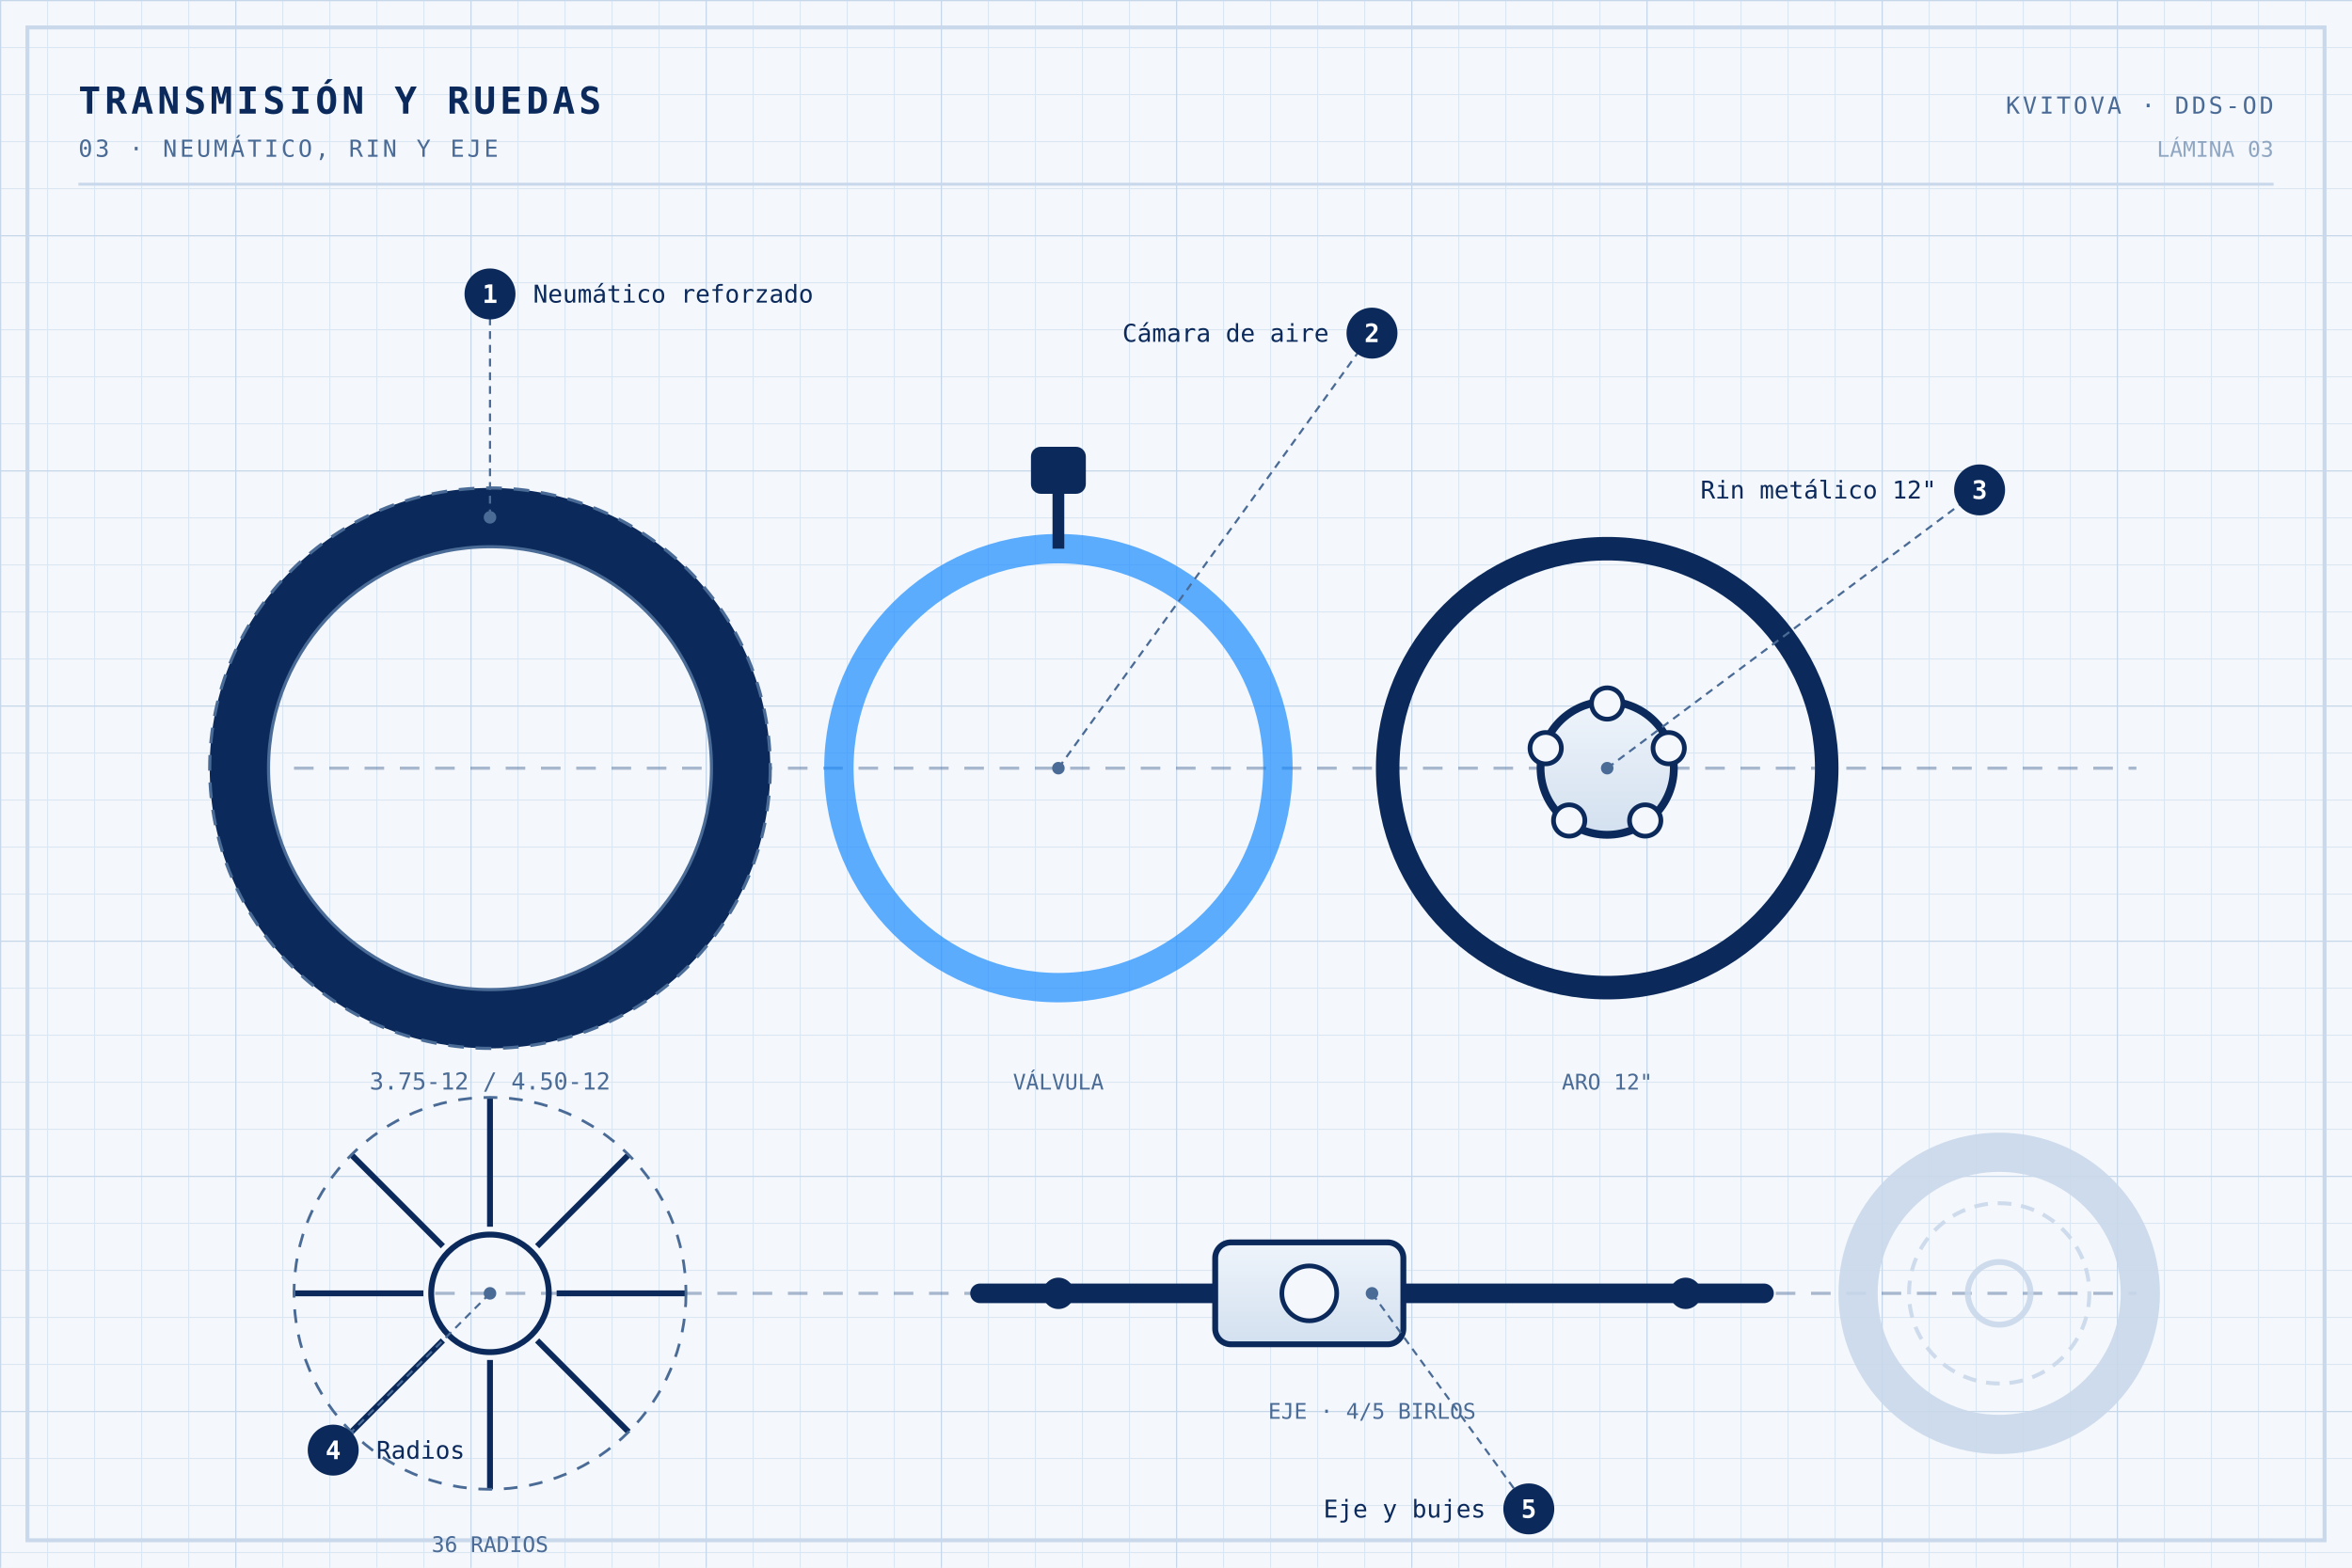
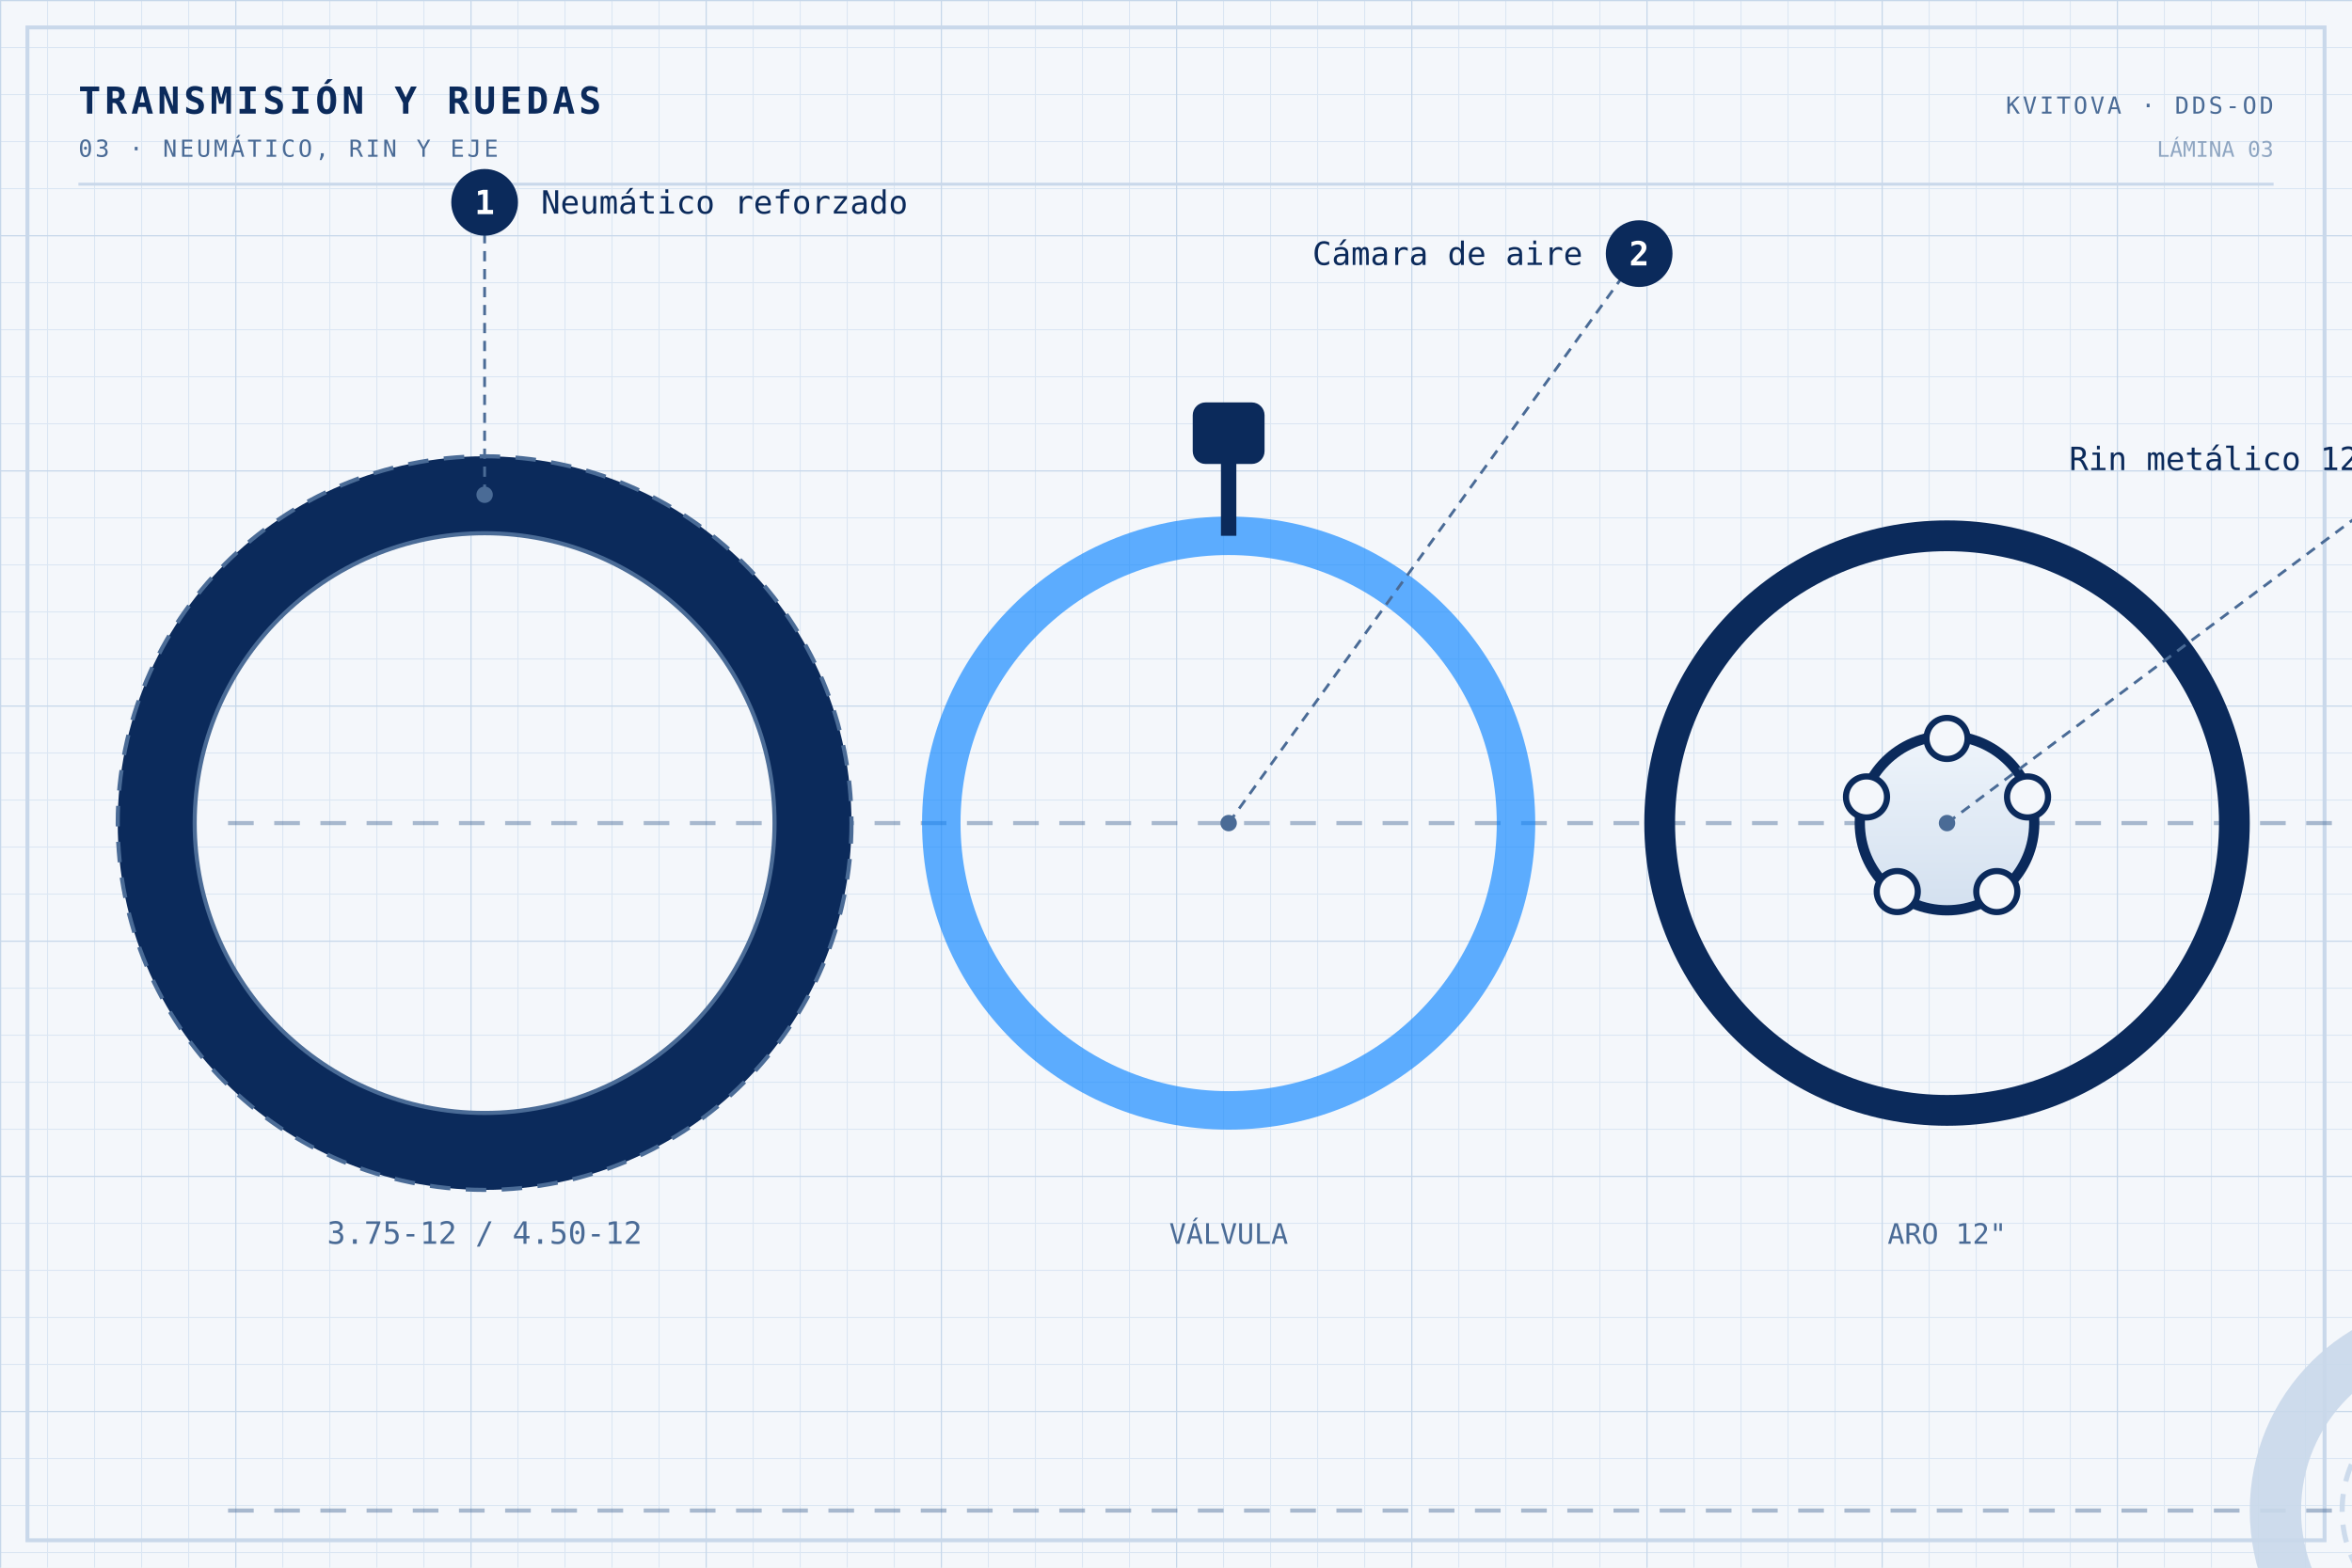
<svg xmlns="http://www.w3.org/2000/svg" viewBox="0 0 1200 800" width="1200" height="800" role="img" aria-label="TRANSMISIÓN Y RUEDAS">
  <defs>
    <pattern id="grid" width="24" height="24" patternUnits="userSpaceOnUse">
      <path d="M24 0H0V24" fill="none" stroke="#dbe6f3" stroke-width="1" />
    </pattern>
    <pattern id="grid-lg" width="120" height="120" patternUnits="userSpaceOnUse">
      <path d="M120 0H0V120" fill="none" stroke="#c6d7ea" stroke-width="1.2" />
    </pattern>
    <linearGradient id="steel" x1="0" y1="0" x2="0" y2="1">
      <stop offset="0" stop-color="#eef4fb" />
      <stop offset="1" stop-color="#d3e0ef" />
    </linearGradient>
    <linearGradient id="volt" x1="0" y1="0" x2="1" y2="1">
      <stop offset="0" stop-color="#3aa0ff" />
      <stop offset="1" stop-color="#0b5fd0" />
    </linearGradient>
    <marker id="arrow" markerWidth="9" markerHeight="9" refX="7" refY="3" orient="auto">
      <path d="M0 0l7 3-7 3z" fill="#4a6b96" />
    </marker>
  </defs>
  <rect width="1200" height="800" fill="#f4f7fb" />
  <rect width="1200" height="800" fill="url(#grid)" />
  <rect width="1200" height="800" fill="url(#grid-lg)" />
  <rect x="14" y="14" width="1172" height="772" fill="none" stroke="#c9d8ea" stroke-width="2" />
  <g font-family="ui-monospace, SFMono-Regular, Menlo, monospace">
    <text x="40" y="58" font-size="19" font-weight="700" fill="#0b2a5b" letter-spacing="2">TRANSMISIÓN Y RUEDAS</text>
    <text x="40" y="80" font-size="12" fill="#4a6b96" letter-spacing="1.4">03 · NEUMÁTICO, RIN Y EJE</text>
    <text x="1160" y="58" font-size="12" fill="#4a6b96" text-anchor="end" letter-spacing="1.4">KVITOVA · DDS-OD</text>
    <text x="1160" y="80" font-size="11" fill="#8fa6c2" text-anchor="end">LÁMINA 03</text>
  </g>
  <line x1="40" y1="94" x2="1160" y2="94" stroke="#c9d8ea" stroke-width="1.5" />
-   <g opacity=".45">
-     <path d="M150 392H1090" stroke="#4a6b96" stroke-width="1.6" stroke-dasharray="10 8" />
-     <path d="M150 660H1090" stroke="#4a6b96" stroke-width="1.6" stroke-dasharray="10 8" />
-   </g>
-   <g id="parte-01">
-     <circle cx="250" cy="392" r="128" fill="none" stroke="#0b2a5b" stroke-width="30" />
-     <circle cx="250" cy="392" r="143" fill="none" stroke="#4a6b96" stroke-width="1.6" stroke-dasharray="8 6" />
-     <circle cx="250" cy="392" r="113" fill="none" stroke="#4a6b96" stroke-width="1.6" />
-     <path d="M378 392l13 0" stroke="#0b2a5b" stroke-width="6" />
-     <path d="M371.735 431.554l12.364 4.017" stroke="#0b2a5b" stroke-width="6" />
-     <path d="M353.554 467.237l10.517 7.641" stroke="#0b2a5b" stroke-width="6" />
-     <path d="M325.237 495.554l7.641 10.517" stroke="#0b2a5b" stroke-width="6" />
-     <path d="M289.554 513.735l4.017 12.364" stroke="#0b2a5b" stroke-width="6" />
-     <path d="M250 520l7.960204194457795e-16 13" stroke="#0b2a5b" stroke-width="6" />
-     <path d="M210.446 513.735l-4.017 12.364" stroke="#0b2a5b" stroke-width="6" />
-     <path d="M174.763 495.554l-7.641 10.517" stroke="#0b2a5b" stroke-width="6" />
-     <path d="M146.446 467.237l-10.517 7.641" stroke="#0b2a5b" stroke-width="6" />
-     <path d="M128.265 431.554l-12.364 4.017" stroke="#0b2a5b" stroke-width="6" />
-     <path d="M122 392l-13 1.592040838891559e-15" stroke="#0b2a5b" stroke-width="6" />
-     <path d="M128.265 352.446l-12.364 -4.017" stroke="#0b2a5b" stroke-width="6" />
-     <path d="M146.446 316.763l-10.517 -7.641" stroke="#0b2a5b" stroke-width="6" />
-     <path d="M174.763 288.446l-7.641 -10.517" stroke="#0b2a5b" stroke-width="6" />
-     <path d="M210.446 270.265l-4.017 -12.364" stroke="#0b2a5b" stroke-width="6" />
-     <path d="M250 264l-2.3880612583373385e-15 -13" stroke="#0b2a5b" stroke-width="6" />
-     <path d="M289.554 270.265l4.017 -12.364" stroke="#0b2a5b" stroke-width="6" />
-     <path d="M325.237 288.446l7.641 -10.517" stroke="#0b2a5b" stroke-width="6" />
-     <path d="M353.554 316.763l10.517 -7.641" stroke="#0b2a5b" stroke-width="6" />
-     <path d="M371.735 352.446l12.364 -4.017" stroke="#0b2a5b" stroke-width="6" />
-     <text x="250" y="556" font-size="12" fill="#4a6b96" text-anchor="middle" font-family="ui-monospace, monospace">3.75-12 / 4.50-12</text>
-   </g>
-   <g id="parte-02">
-     <circle cx="540" cy="392" r="112" fill="none" stroke="#0a84ff" stroke-width="15" opacity=".65" />
-     <path d="M540 280v-30" stroke="#0b2a5b" stroke-width="6" />
-     <rect x="526" y="228" width="28" height="24" rx="5" fill="#0b2a5b" />
-     <text x="540" y="556" font-size="11" fill="#4a6b96" text-anchor="middle" font-family="ui-monospace, monospace">VÁLVULA</text>
-   </g>
-   <g id="parte-03">
-     <circle cx="820" cy="392" r="112" fill="none" stroke="#0b2a5b" stroke-width="12" />
-     <circle cx="820" cy="392" r="34" fill="url(#steel)" stroke="#0b2a5b" stroke-width="4" />
-     <circle cx="820" cy="359" r="8" fill="#f4f7fb" stroke="#0b2a5b" stroke-width="2.4" />
-     <circle cx="851.385" cy="381.802" r="8" fill="#f4f7fb" stroke="#0b2a5b" stroke-width="2.4" />
-     <circle cx="839.397" cy="418.698" r="8" fill="#f4f7fb" stroke="#0b2a5b" stroke-width="2.4" />
-     <circle cx="800.603" cy="418.698" r="8" fill="#f4f7fb" stroke="#0b2a5b" stroke-width="2.4" />
-     <circle cx="788.615" cy="381.802" r="8" fill="#f4f7fb" stroke="#0b2a5b" stroke-width="2.4" />
-     <text x="820" y="556" font-size="11" fill="#4a6b96" text-anchor="middle" font-family="ui-monospace, monospace">ARO 12"</text>
-   </g>
-   <g id="parte-04">
-     <path d="M350 660L284 660" stroke="#0b2a5b" stroke-width="3" />
-     <path d="M320.711 730.711L274.042 684.042" stroke="#0b2a5b" stroke-width="3" />
-     <path d="M250 760L250 694" stroke="#0b2a5b" stroke-width="3" />
-     <path d="M179.289 730.711L225.958 684.042" stroke="#0b2a5b" stroke-width="3" />
-     <path d="M150 660L216 660" stroke="#0b2a5b" stroke-width="3" />
-     <path d="M179.289 589.289L225.958 635.958" stroke="#0b2a5b" stroke-width="3" />
-     <path d="M250 560L250 626" stroke="#0b2a5b" stroke-width="3" />
-     <path d="M320.711 589.289L274.042 635.958" stroke="#0b2a5b" stroke-width="3" />
-     <circle cx="250" cy="660" r="30" fill="none" stroke="#0b2a5b" stroke-width="3" />
-     <circle cx="250" cy="660" r="100" fill="none" stroke="#4a6b96" stroke-width="1.4" stroke-dasharray="7 6" />
-     <text x="250" y="792" font-size="11" fill="#4a6b96" text-anchor="middle" font-family="ui-monospace, monospace">36 RADIOS</text>
-   </g>
-   <g id="parte-05">
-     <path d="M500 660H900" stroke="#0b2a5b" stroke-width="10" stroke-linecap="round" />
-     <rect x="620" y="634" width="96" height="52" rx="8" fill="url(#steel)" stroke="#0b2a5b" stroke-width="3" />
-     <circle cx="668" cy="660" r="14" fill="#f4f7fb" stroke="#0b2a5b" stroke-width="2.4" />
-     <circle cx="540" cy="660" r="8" fill="#0b2a5b" />
-     <circle cx="860" cy="660" r="8" fill="#0b2a5b" />
-     <text x="700" y="724" font-size="11" fill="#4a6b96" text-anchor="middle" font-family="ui-monospace, monospace">EJE · 4/5 BIRLOS</text>
-   </g>
-   <g transform="translate(940,600)" opacity=".9">
-     <ellipse cx="80" cy="60" rx="72" ry="72" fill="none" stroke="#c9d8ea" stroke-width="20" />
-     <ellipse cx="80" cy="60" rx="46" ry="46" fill="none" stroke="#c9d8ea" stroke-width="2" stroke-dasharray="7 5" />
-     <circle cx="80" cy="60" r="16" fill="none" stroke="#c9d8ea" stroke-width="3" />
-   </g>
-   <g class="callout" font-family="ui-monospace, SFMono-Regular, Menlo, monospace">
-     <path d="M250 264 L250 150" stroke="#4a6b96" stroke-width="1.1" stroke-dasharray="4 3" />
-     <circle cx="250" cy="264" r="3.2" fill="#4a6b96" />
-     <circle cx="250" cy="150" r="13" fill="#0b2a5b" />
-     <text x="250" y="154.6" font-size="13" font-weight="700" fill="#fff" text-anchor="middle">1</text>
-     <text x="272" y="154.4" font-size="12.5" fill="#0b2a5b" text-anchor="start">Neumático reforzado</text>
-   </g>
-   <g class="callout" font-family="ui-monospace, SFMono-Regular, Menlo, monospace">
-     <path d="M540 392 L700 170" stroke="#4a6b96" stroke-width="1.1" stroke-dasharray="4 3" />
-     <circle cx="540" cy="392" r="3.2" fill="#4a6b96" />
-     <circle cx="700" cy="170" r="13" fill="#0b2a5b" />
-     <text x="700" y="174.6" font-size="13" font-weight="700" fill="#fff" text-anchor="middle">2</text>
-     <text x="678" y="174.4" font-size="12.5" fill="#0b2a5b" text-anchor="end">Cámara de aire</text>
-   </g>
-   <g class="callout" font-family="ui-monospace, SFMono-Regular, Menlo, monospace">
-     <path d="M820 392 L1010 250" stroke="#4a6b96" stroke-width="1.1" stroke-dasharray="4 3" />
-     <circle cx="820" cy="392" r="3.2" fill="#4a6b96" />
-     <circle cx="1010" cy="250" r="13" fill="#0b2a5b" />
-     <text x="1010" y="254.6" font-size="13" font-weight="700" fill="#fff" text-anchor="middle">3</text>
-     <text x="988" y="254.4" font-size="12.5" fill="#0b2a5b" text-anchor="end">Rin metálico 12"</text>
-   </g>
-   <g class="callout" font-family="ui-monospace, SFMono-Regular, Menlo, monospace">
-     <path d="M250 660 L170 740" stroke="#4a6b96" stroke-width="1.1" stroke-dasharray="4 3" />
-     <circle cx="250" cy="660" r="3.2" fill="#4a6b96" />
-     <circle cx="170" cy="740" r="13" fill="#0b2a5b" />
-     <text x="170" y="744.6" font-size="13" font-weight="700" fill="#fff" text-anchor="middle">4</text>
-     <text x="192" y="744.4" font-size="12.5" fill="#0b2a5b" text-anchor="start">Radios</text>
-   </g>
-   <g class="callout" font-family="ui-monospace, SFMono-Regular, Menlo, monospace">
-     <path d="M700 660 L780 770" stroke="#4a6b96" stroke-width="1.1" stroke-dasharray="4 3" />
-     <circle cx="700" cy="660" r="3.2" fill="#4a6b96" />
-     <circle cx="780" cy="770" r="13" fill="#0b2a5b" />
-     <text x="780" y="774.6" font-size="13" font-weight="700" fill="#fff" text-anchor="middle">5</text>
-     <text x="758" y="774.4" font-size="12.5" fill="#0b2a5b" text-anchor="end">Eje y bujes</text>
+   <g id="sheet-body" transform="translate(-80 -93.1) scale(1.309)">
+     <g opacity=".45">
+       <path d="M150 392H1090" stroke="#4a6b96" stroke-width="1.6" stroke-dasharray="10 8" />
+       <path d="M150 660H1090" stroke="#4a6b96" stroke-width="1.6" stroke-dasharray="10 8" />
+     </g>
+     <g id="parte-01">
+       <circle cx="250" cy="392" r="128" fill="none" stroke="#0b2a5b" stroke-width="30" />
+       <circle cx="250" cy="392" r="143" fill="none" stroke="#4a6b96" stroke-width="1.6" stroke-dasharray="8 6" />
+       <circle cx="250" cy="392" r="113" fill="none" stroke="#4a6b96" stroke-width="1.6" />
+       <path d="M378 392l13 0" stroke="#0b2a5b" stroke-width="6" />
+       <path d="M371.735 431.554l12.364 4.017" stroke="#0b2a5b" stroke-width="6" />
+       <path d="M353.554 467.237l10.517 7.641" stroke="#0b2a5b" stroke-width="6" />
+       <path d="M325.237 495.554l7.641 10.517" stroke="#0b2a5b" stroke-width="6" />
+       <path d="M289.554 513.735l4.017 12.364" stroke="#0b2a5b" stroke-width="6" />
+       <path d="M250 520l7.960204194457795e-16 13" stroke="#0b2a5b" stroke-width="6" />
+       <path d="M210.446 513.735l-4.017 12.364" stroke="#0b2a5b" stroke-width="6" />
+       <path d="M174.763 495.554l-7.641 10.517" stroke="#0b2a5b" stroke-width="6" />
+       <path d="M146.446 467.237l-10.517 7.641" stroke="#0b2a5b" stroke-width="6" />
+       <path d="M128.265 431.554l-12.364 4.017" stroke="#0b2a5b" stroke-width="6" />
+       <path d="M122 392l-13 1.592040838891559e-15" stroke="#0b2a5b" stroke-width="6" />
+       <path d="M128.265 352.446l-12.364 -4.017" stroke="#0b2a5b" stroke-width="6" />
+       <path d="M146.446 316.763l-10.517 -7.641" stroke="#0b2a5b" stroke-width="6" />
+       <path d="M174.763 288.446l-7.641 -10.517" stroke="#0b2a5b" stroke-width="6" />
+       <path d="M210.446 270.265l-4.017 -12.364" stroke="#0b2a5b" stroke-width="6" />
+       <path d="M250 264l-2.3880612583373385e-15 -13" stroke="#0b2a5b" stroke-width="6" />
+       <path d="M289.554 270.265l4.017 -12.364" stroke="#0b2a5b" stroke-width="6" />
+       <path d="M325.237 288.446l7.641 -10.517" stroke="#0b2a5b" stroke-width="6" />
+       <path d="M353.554 316.763l10.517 -7.641" stroke="#0b2a5b" stroke-width="6" />
+       <path d="M371.735 352.446l12.364 -4.017" stroke="#0b2a5b" stroke-width="6" />
+       <text x="250" y="556" font-size="12" fill="#4a6b96" text-anchor="middle" font-family="ui-monospace, monospace">3.75-12 / 4.50-12</text>
+     </g>
+     <g id="parte-02">
+       <circle cx="540" cy="392" r="112" fill="none" stroke="#0a84ff" stroke-width="15" opacity=".65" />
+       <path d="M540 280v-30" stroke="#0b2a5b" stroke-width="6" />
+       <rect x="526" y="228" width="28" height="24" rx="5" fill="#0b2a5b" />
+       <text x="540" y="556" font-size="11" fill="#4a6b96" text-anchor="middle" font-family="ui-monospace, monospace">VÁLVULA</text>
+     </g>
+     <g id="parte-03">
+       <circle cx="820" cy="392" r="112" fill="none" stroke="#0b2a5b" stroke-width="12" />
+       <circle cx="820" cy="392" r="34" fill="url(#steel)" stroke="#0b2a5b" stroke-width="4" />
+       <circle cx="820" cy="359" r="8" fill="#f4f7fb" stroke="#0b2a5b" stroke-width="2.4" />
+       <circle cx="851.385" cy="381.802" r="8" fill="#f4f7fb" stroke="#0b2a5b" stroke-width="2.4" />
+       <circle cx="839.397" cy="418.698" r="8" fill="#f4f7fb" stroke="#0b2a5b" stroke-width="2.4" />
+       <circle cx="800.603" cy="418.698" r="8" fill="#f4f7fb" stroke="#0b2a5b" stroke-width="2.4" />
+       <circle cx="788.615" cy="381.802" r="8" fill="#f4f7fb" stroke="#0b2a5b" stroke-width="2.4" />
+       <text x="820" y="556" font-size="11" fill="#4a6b96" text-anchor="middle" font-family="ui-monospace, monospace">ARO 12"</text>
+     </g>
+     <g transform="translate(940,600)" opacity=".9">
+       <ellipse cx="80" cy="60" rx="72" ry="72" fill="none" stroke="#c9d8ea" stroke-width="20" />
+       <ellipse cx="80" cy="60" rx="46" ry="46" fill="none" stroke="#c9d8ea" stroke-width="2" stroke-dasharray="7 5" />
+       <circle cx="80" cy="60" r="16" fill="none" stroke="#c9d8ea" stroke-width="3" />
+     </g>
+     <g class="callout" font-family="ui-monospace, SFMono-Regular, Menlo, monospace">
+       <path d="M250 264 L250 150" stroke="#4a6b96" stroke-width="1.1" stroke-dasharray="4 3" />
+       <circle cx="250" cy="264" r="3.2" fill="#4a6b96" />
+       <circle cx="250" cy="150" r="13" fill="#0b2a5b" />
+       <text x="250" y="154.6" font-size="13" font-weight="700" fill="#fff" text-anchor="middle">1</text>
+       <text x="272" y="154.4" font-size="12.5" fill="#0b2a5b" text-anchor="start">Neumático reforzado</text>
+     </g>
+     <g class="callout" font-family="ui-monospace, SFMono-Regular, Menlo, monospace">
+       <path d="M540 392 L700 170" stroke="#4a6b96" stroke-width="1.1" stroke-dasharray="4 3" />
+       <circle cx="540" cy="392" r="3.2" fill="#4a6b96" />
+       <circle cx="700" cy="170" r="13" fill="#0b2a5b" />
+       <text x="700" y="174.6" font-size="13" font-weight="700" fill="#fff" text-anchor="middle">2</text>
+       <text x="678" y="174.4" font-size="12.5" fill="#0b2a5b" text-anchor="end">Cámara de aire</text>
+     </g>
+     <g class="callout" font-family="ui-monospace, SFMono-Regular, Menlo, monospace">
+       <path d="M820 392 L1010 250" stroke="#4a6b96" stroke-width="1.1" stroke-dasharray="4 3" />
+       <circle cx="820" cy="392" r="3.2" fill="#4a6b96" />
+       <circle cx="1010" cy="250" r="13" fill="#0b2a5b" />
+       <text x="1010" y="254.6" font-size="13" font-weight="700" fill="#fff" text-anchor="middle">3</text>
+       <text x="988" y="254.4" font-size="12.5" fill="#0b2a5b" text-anchor="end">Rin metálico 12"</text>
+     </g>
  </g>
</svg>
